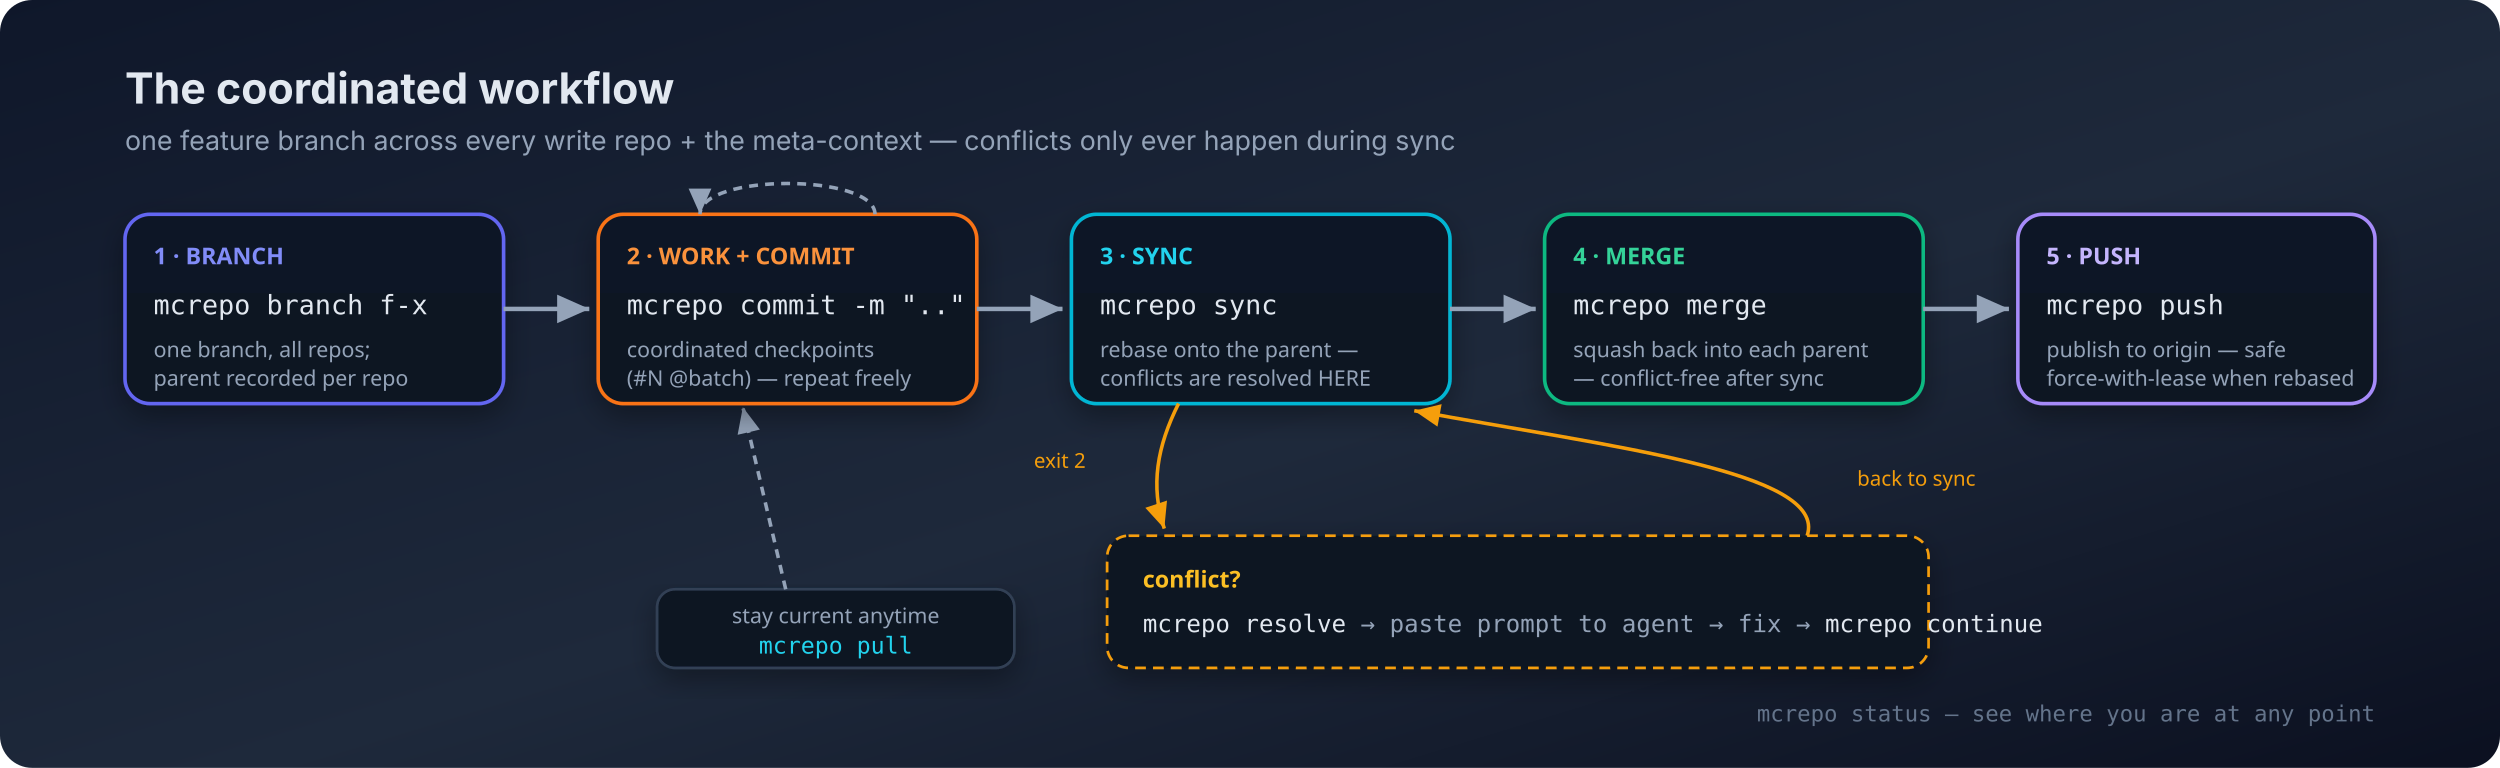
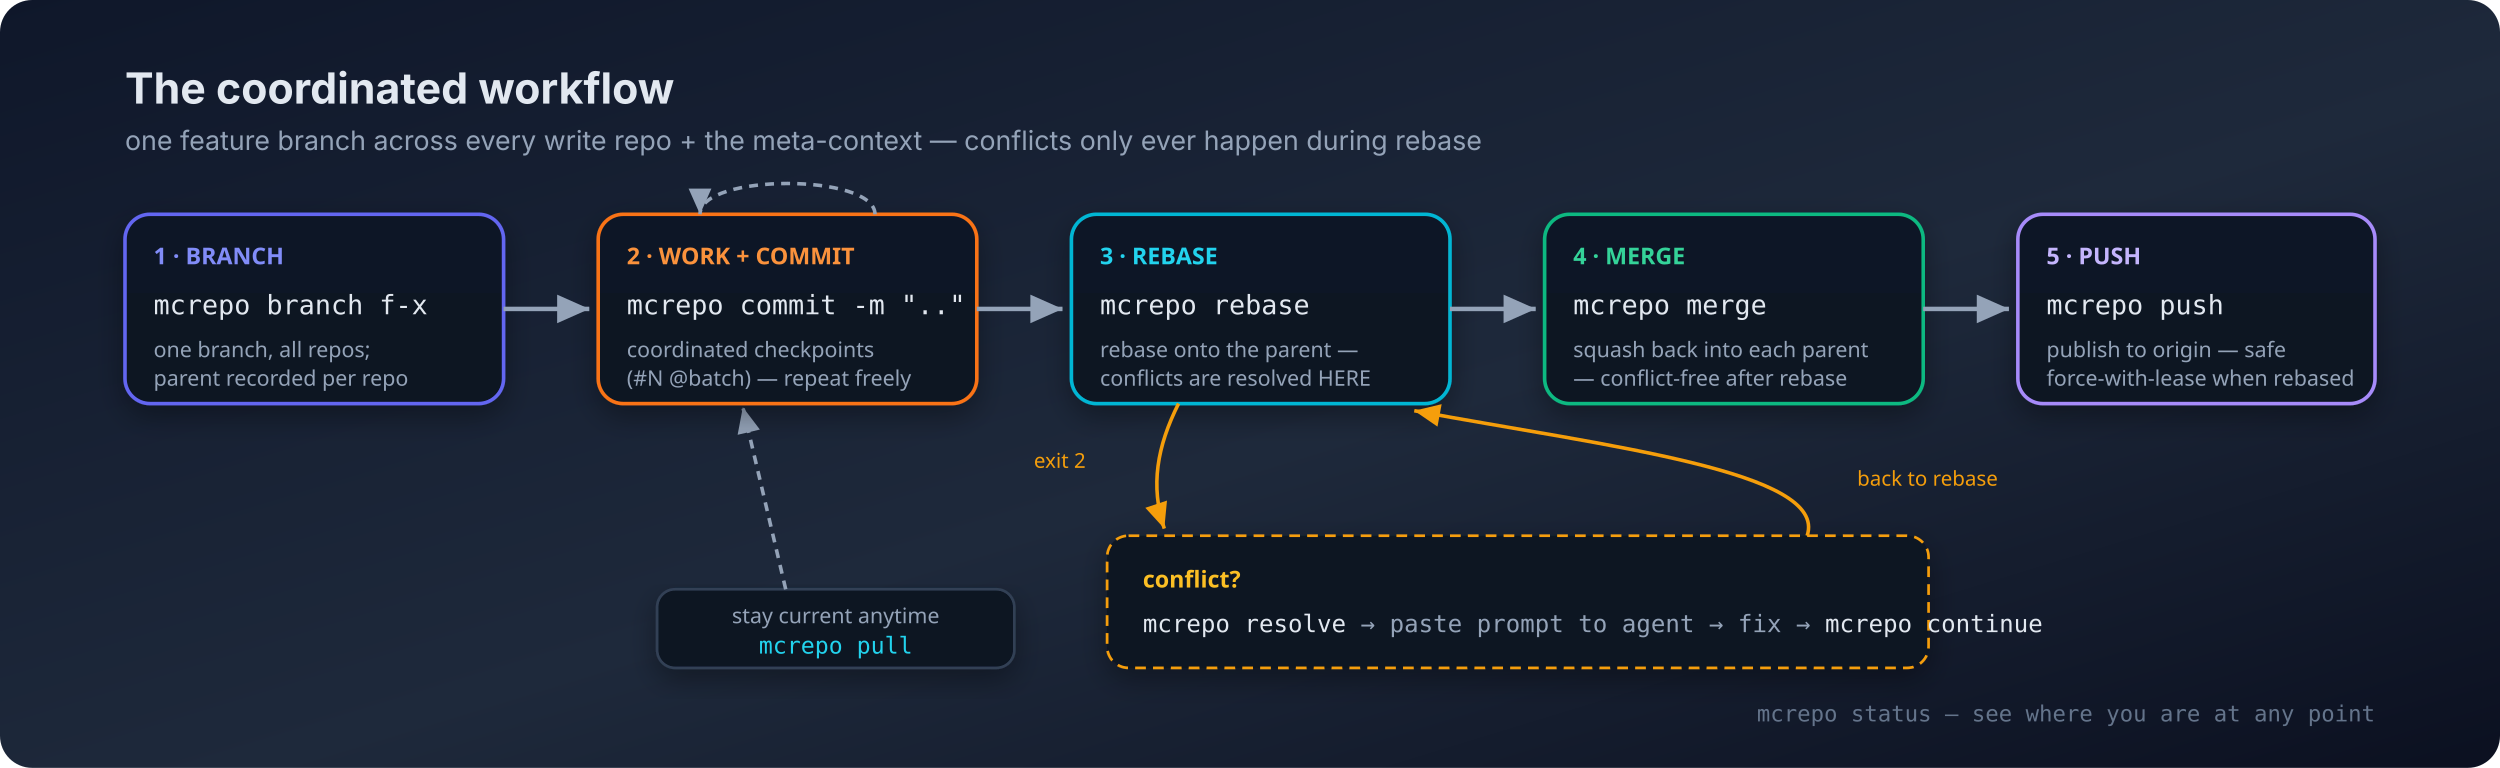
<svg xmlns="http://www.w3.org/2000/svg" width="1400" height="430" viewBox="0 0 1400 430" role="img" aria-labelledby="title desc">
  <defs>
    <linearGradient id="bg" x1="0" y1="0" x2="1" y2="1">
      <stop offset="0%" stop-color="#0f172a" />
      <stop offset="55%" stop-color="#1e293b" />
      <stop offset="100%" stop-color="#0b1020" />
    </linearGradient>
    <linearGradient id="card" x1="0" y1="0" x2="0" y2="1">
      <stop offset="0%" stop-color="#111827" />
      <stop offset="100%" stop-color="#0b1221" />
    </linearGradient>
    <filter id="shadow" x="-10%" y="-20%" width="120%" height="160%">
      <feDropShadow dx="0" dy="6" stdDeviation="8" flood-color="#000" flood-opacity="0.35" />
    </filter>
    <marker id="arrow" viewBox="0 0 10 10" refX="9" refY="5" markerWidth="8" markerHeight="8" orient="auto-start-reverse">
      <path d="M 0 1 L 9 5 L 0 9 z" fill="#94a3b8" />
    </marker>
    <marker id="arrowAmber" viewBox="0 0 10 10" refX="9" refY="5" markerWidth="8" markerHeight="8" orient="auto-start-reverse">
      <path d="M 0 1 L 9 5 L 0 9 z" fill="#f59e0b" />
    </marker>
  </defs>
  <rect width="1400" height="430" rx="18" fill="url(#bg)" />
  <text x="70" y="58" font-family="ui-sans-serif, system-ui, -apple-system, 'Segoe UI', sans-serif" font-size="24" font-weight="700" fill="#e2e8f0">The coordinated workflow</text>
-   <text x="70" y="84" font-family="ui-sans-serif, system-ui, -apple-system, 'Segoe UI', sans-serif" font-size="15" fill="#94a3b8">one feature branch across every write repo + the meta-context — conflicts only ever happen during sync</text>
+   <text x="70" y="84" font-family="ui-sans-serif, system-ui, -apple-system, 'Segoe UI', sans-serif" font-size="15" fill="#94a3b8">one feature branch across every write repo + the meta-context — conflicts only ever happen during rebase</text>
  <g filter="url(#shadow)">
    <rect x="368" y="330" width="200" height="44" rx="10" fill="#0b1221" stroke="#334155" stroke-width="1.5" />
  </g>
  <text x="468" y="349" text-anchor="middle" font-family="ui-sans-serif, system-ui, sans-serif" font-size="12" fill="#94a3b8">stay current anytime</text>
  <text x="468" y="366" text-anchor="middle" font-family="ui-monospace, SFMono-Regular, Menlo, monospace" font-size="13" fill="#22d3ee">mcrepo pull</text>
  <line x1="440" y1="330" x2="416" y2="228" stroke="#94a3b8" stroke-width="2" stroke-dasharray="5 4" marker-end="url(#arrow)" />
  <g filter="url(#shadow)">
    <rect x="70" y="120" width="212" height="106" rx="14" fill="url(#card)" stroke="#6366f1" stroke-width="2" />
  </g>
  <text x="86" y="148" font-family="ui-sans-serif, system-ui, sans-serif" font-size="13" font-weight="700" fill="#818cf8">1 · BRANCH</text>
  <text x="86" y="176" font-family="ui-monospace, SFMono-Regular, Menlo, monospace" font-size="15" fill="#e2e8f0">mcrepo branch f-x</text>
  <text x="86" y="200" font-family="ui-sans-serif, system-ui, sans-serif" font-size="12" fill="#94a3b8">one branch, all repos;</text>
  <text x="86" y="216" font-family="ui-sans-serif, system-ui, sans-serif" font-size="12" fill="#94a3b8">parent recorded per repo</text>
  <g filter="url(#shadow)">
    <rect x="335" y="120" width="212" height="106" rx="14" fill="url(#card)" stroke="#f97316" stroke-width="2" />
  </g>
  <text x="351" y="148" font-family="ui-sans-serif, system-ui, sans-serif" font-size="13" font-weight="700" fill="#fb923c">2 · WORK + COMMIT</text>
  <text x="351" y="176" font-family="ui-monospace, SFMono-Regular, Menlo, monospace" font-size="15" fill="#e2e8f0">mcrepo commit -m ".."</text>
  <text x="351" y="200" font-family="ui-sans-serif, system-ui, sans-serif" font-size="12" fill="#94a3b8">coordinated checkpoints</text>
  <text x="351" y="216" font-family="ui-sans-serif, system-ui, sans-serif" font-size="12" fill="#94a3b8">(#N @batch) — repeat freely</text>
  <path d="M 490 120 C 490 97, 392 97, 392 120" fill="none" stroke="#94a3b8" stroke-width="2" stroke-dasharray="5 4" marker-end="url(#arrow)" />
  <g filter="url(#shadow)">
    <rect x="600" y="120" width="212" height="106" rx="14" fill="url(#card)" stroke="#06b6d4" stroke-width="2" />
  </g>
-   <text x="616" y="148" font-family="ui-sans-serif, system-ui, sans-serif" font-size="13" font-weight="700" fill="#22d3ee">3 · SYNC</text>
-   <text x="616" y="176" font-family="ui-monospace, SFMono-Regular, Menlo, monospace" font-size="15" fill="#e2e8f0">mcrepo sync</text>
+   <text x="616" y="148" font-family="ui-sans-serif, system-ui, sans-serif" font-size="13" font-weight="700" fill="#22d3ee">3 · REBASE</text>
+   <text x="616" y="176" font-family="ui-monospace, SFMono-Regular, Menlo, monospace" font-size="15" fill="#e2e8f0">mcrepo rebase</text>
  <text x="616" y="200" font-family="ui-sans-serif, system-ui, sans-serif" font-size="12" fill="#94a3b8">rebase onto the parent —</text>
  <text x="616" y="216" font-family="ui-sans-serif, system-ui, sans-serif" font-size="12" fill="#94a3b8">conflicts are resolved HERE</text>
  <g filter="url(#shadow)">
    <rect x="865" y="120" width="212" height="106" rx="14" fill="url(#card)" stroke="#10b981" stroke-width="2" />
  </g>
  <text x="881" y="148" font-family="ui-sans-serif, system-ui, sans-serif" font-size="13" font-weight="700" fill="#34d399">4 · MERGE</text>
  <text x="881" y="176" font-family="ui-monospace, SFMono-Regular, Menlo, monospace" font-size="15" fill="#e2e8f0">mcrepo merge</text>
  <text x="881" y="200" font-family="ui-sans-serif, system-ui, sans-serif" font-size="12" fill="#94a3b8">squash back into each parent</text>
-   <text x="881" y="216" font-family="ui-sans-serif, system-ui, sans-serif" font-size="12" fill="#94a3b8">— conflict-free after sync</text>
+   <text x="881" y="216" font-family="ui-sans-serif, system-ui, sans-serif" font-size="12" fill="#94a3b8">— conflict-free after rebase</text>
  <g filter="url(#shadow)">
    <rect x="1130" y="120" width="200" height="106" rx="14" fill="url(#card)" stroke="#a78bfa" stroke-width="2" />
  </g>
  <text x="1146" y="148" font-family="ui-sans-serif, system-ui, sans-serif" font-size="13" font-weight="700" fill="#c4b5fd">5 · PUSH</text>
  <text x="1146" y="176" font-family="ui-monospace, SFMono-Regular, Menlo, monospace" font-size="15" fill="#e2e8f0">mcrepo push</text>
  <text x="1146" y="200" font-family="ui-sans-serif, system-ui, sans-serif" font-size="12" fill="#94a3b8">publish to origin — safe</text>
  <text x="1146" y="216" font-family="ui-sans-serif, system-ui, sans-serif" font-size="12" fill="#94a3b8">force-with-lease when rebased</text>
  <line x1="282" y1="173" x2="330" y2="173" stroke="#94a3b8" stroke-width="2.5" marker-end="url(#arrow)" />
  <line x1="547" y1="173" x2="595" y2="173" stroke="#94a3b8" stroke-width="2.5" marker-end="url(#arrow)" />
  <line x1="812" y1="173" x2="860" y2="173" stroke="#94a3b8" stroke-width="2.5" marker-end="url(#arrow)" />
  <line x1="1077" y1="173" x2="1125" y2="173" stroke="#94a3b8" stroke-width="2.5" marker-end="url(#arrow)" />
  <g filter="url(#shadow)">
    <rect x="620" y="300" width="460" height="74" rx="12" fill="#0b1221" stroke="#f59e0b" stroke-width="1.5" stroke-dasharray="6 4" />
  </g>
  <text x="640" y="329" font-family="ui-sans-serif, system-ui, sans-serif" font-size="13" font-weight="700" fill="#fbbf24">conflict?</text>
  <text x="640" y="354" font-family="ui-monospace, SFMono-Regular, Menlo, monospace" font-size="13.5" fill="#e2e8f0">mcrepo resolve <tspan fill="#94a3b8">→ paste prompt to agent → fix →</tspan> mcrepo continue</text>
  <path d="M 660 226 C 648 250, 644 272, 652 296" fill="none" stroke="#f59e0b" stroke-width="2" marker-end="url(#arrowAmber)" />
  <path d="M 1012 300 C 1024 264, 900 250, 792 230" fill="none" stroke="#f59e0b" stroke-width="2" marker-end="url(#arrowAmber)" />
  <text x="608" y="262" text-anchor="end" font-family="ui-sans-serif, system-ui, sans-serif" font-size="11.5" fill="#f59e0b">exit 2</text>
-   <text x="1040" y="272" font-family="ui-sans-serif, system-ui, sans-serif" font-size="11.5" fill="#f59e0b">back to sync</text>
+   <text x="1040" y="272" font-family="ui-sans-serif, system-ui, sans-serif" font-size="11.5" fill="#f59e0b">back to rebase</text>
  <text x="1330" y="404" text-anchor="end" font-family="ui-monospace, SFMono-Regular, Menlo, monospace" font-size="12.5" fill="#64748b">mcrepo status — see where you are at any point</text>
</svg>
